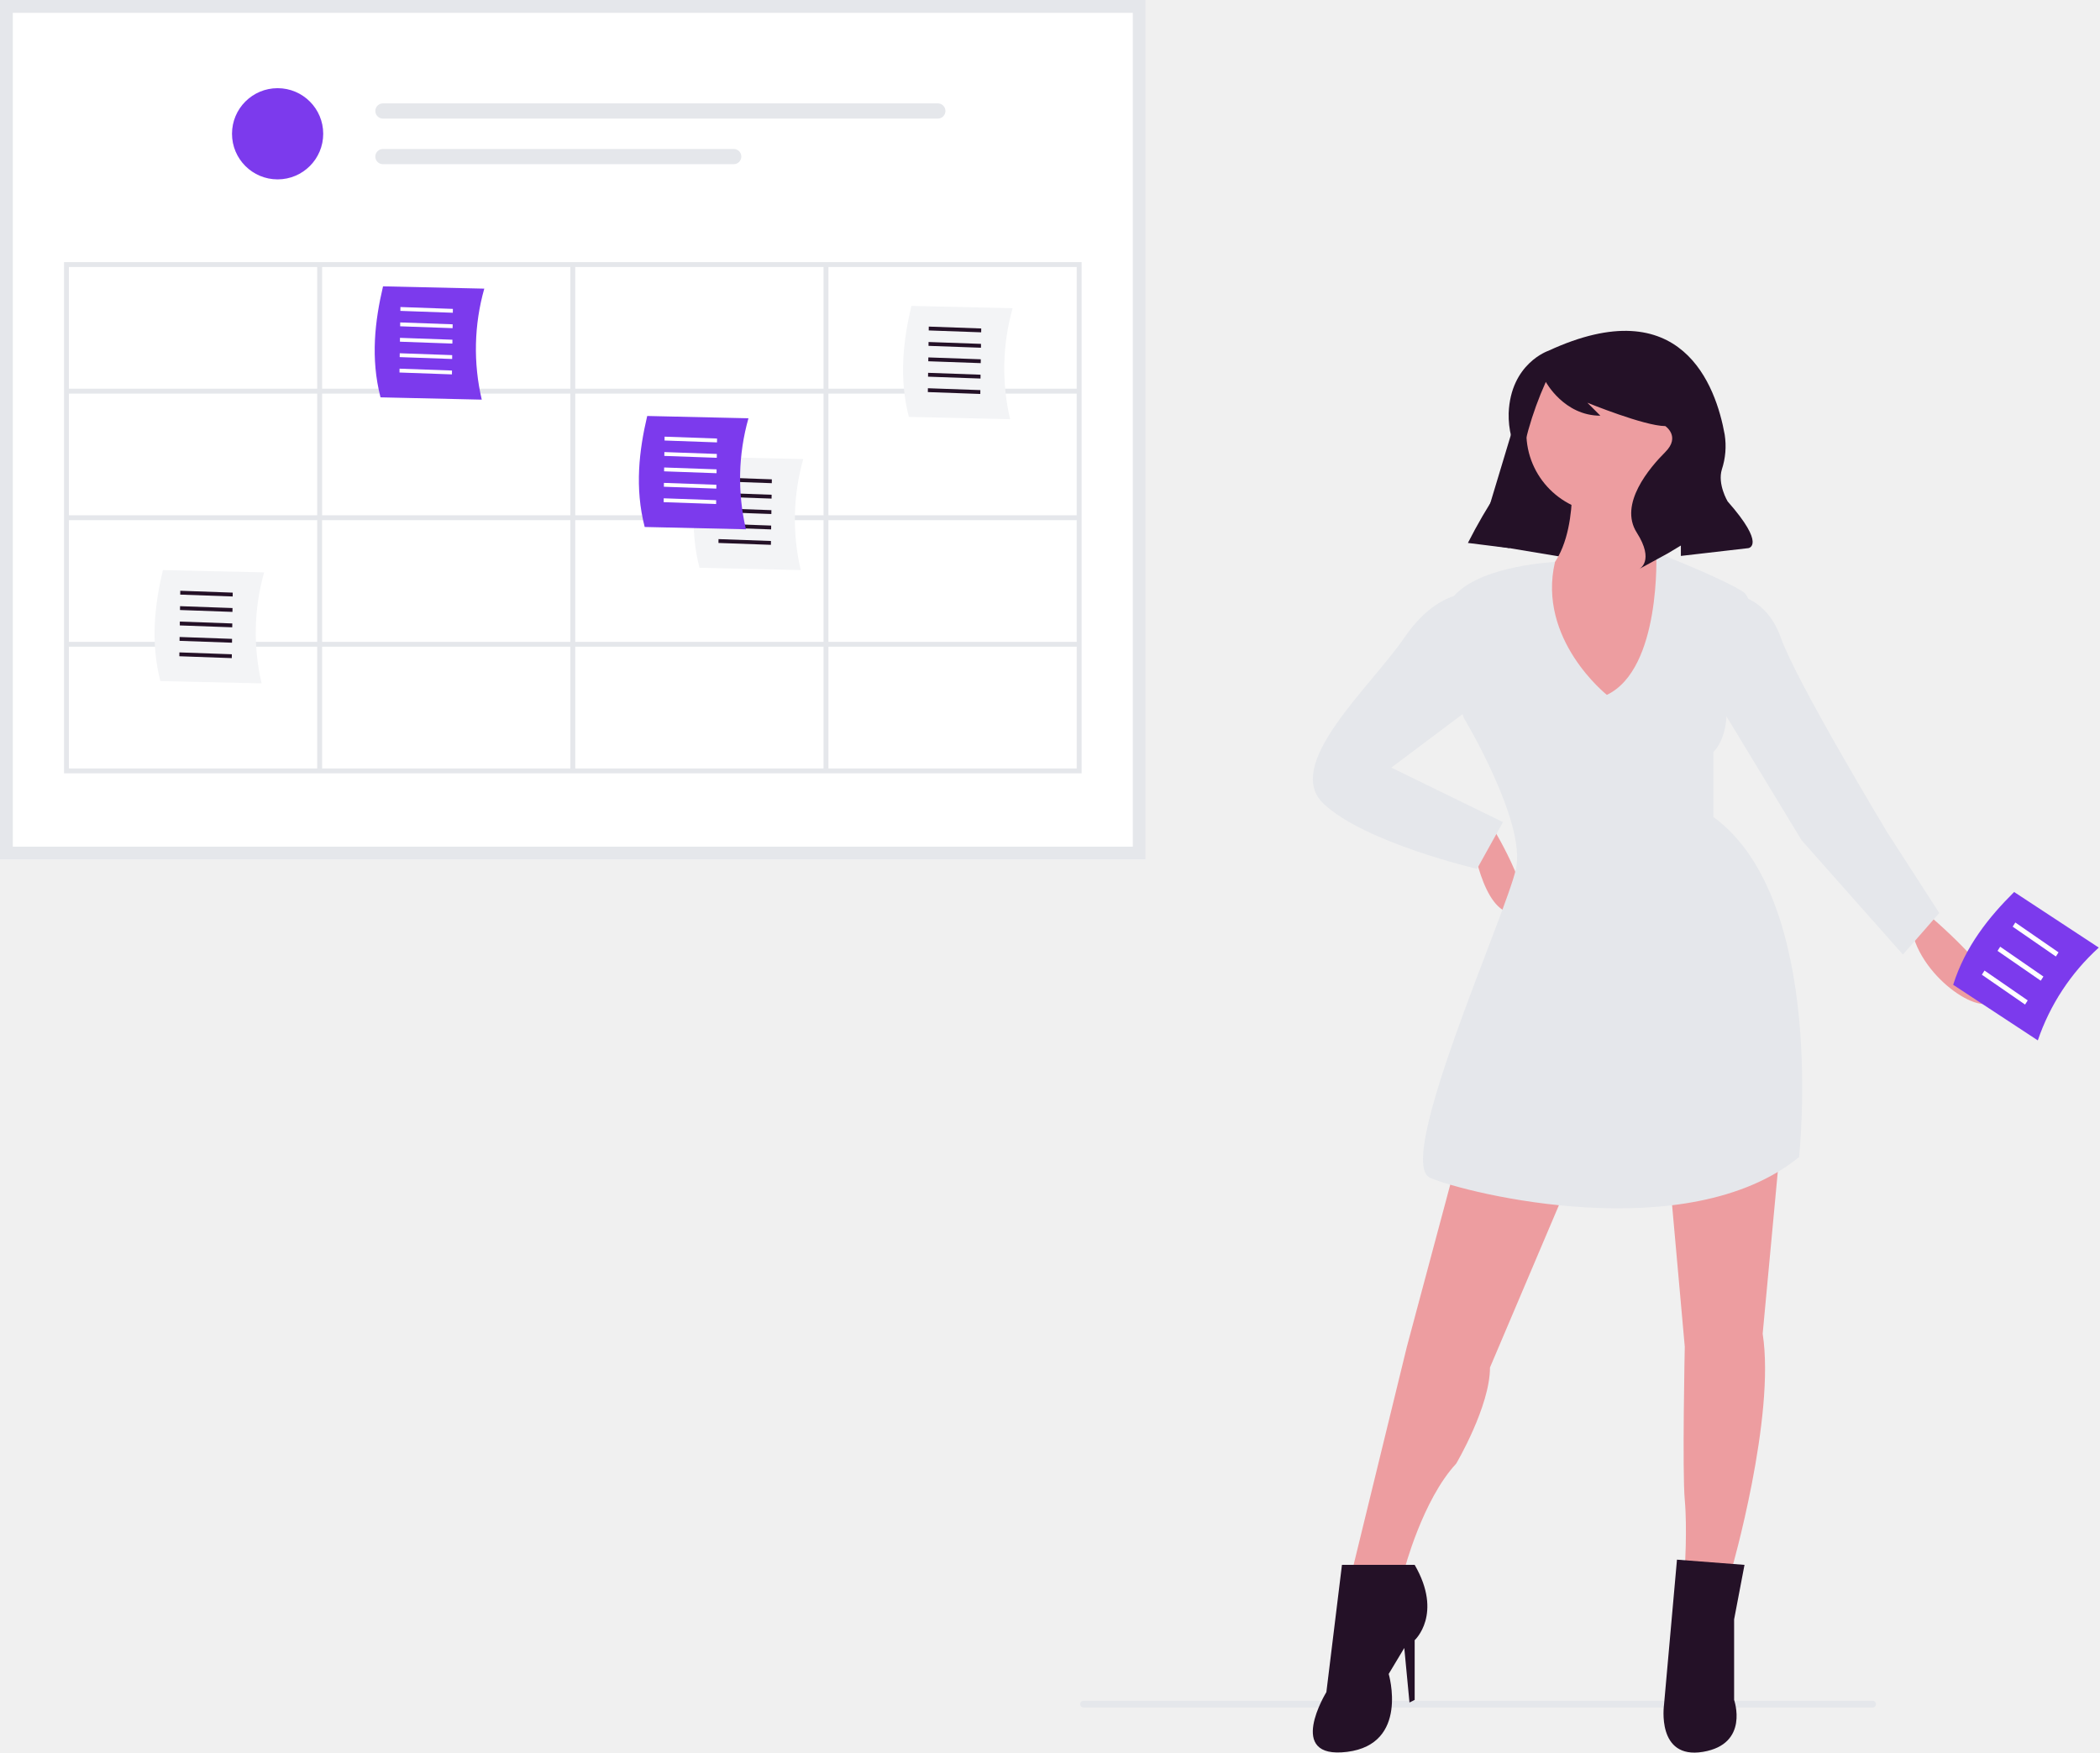
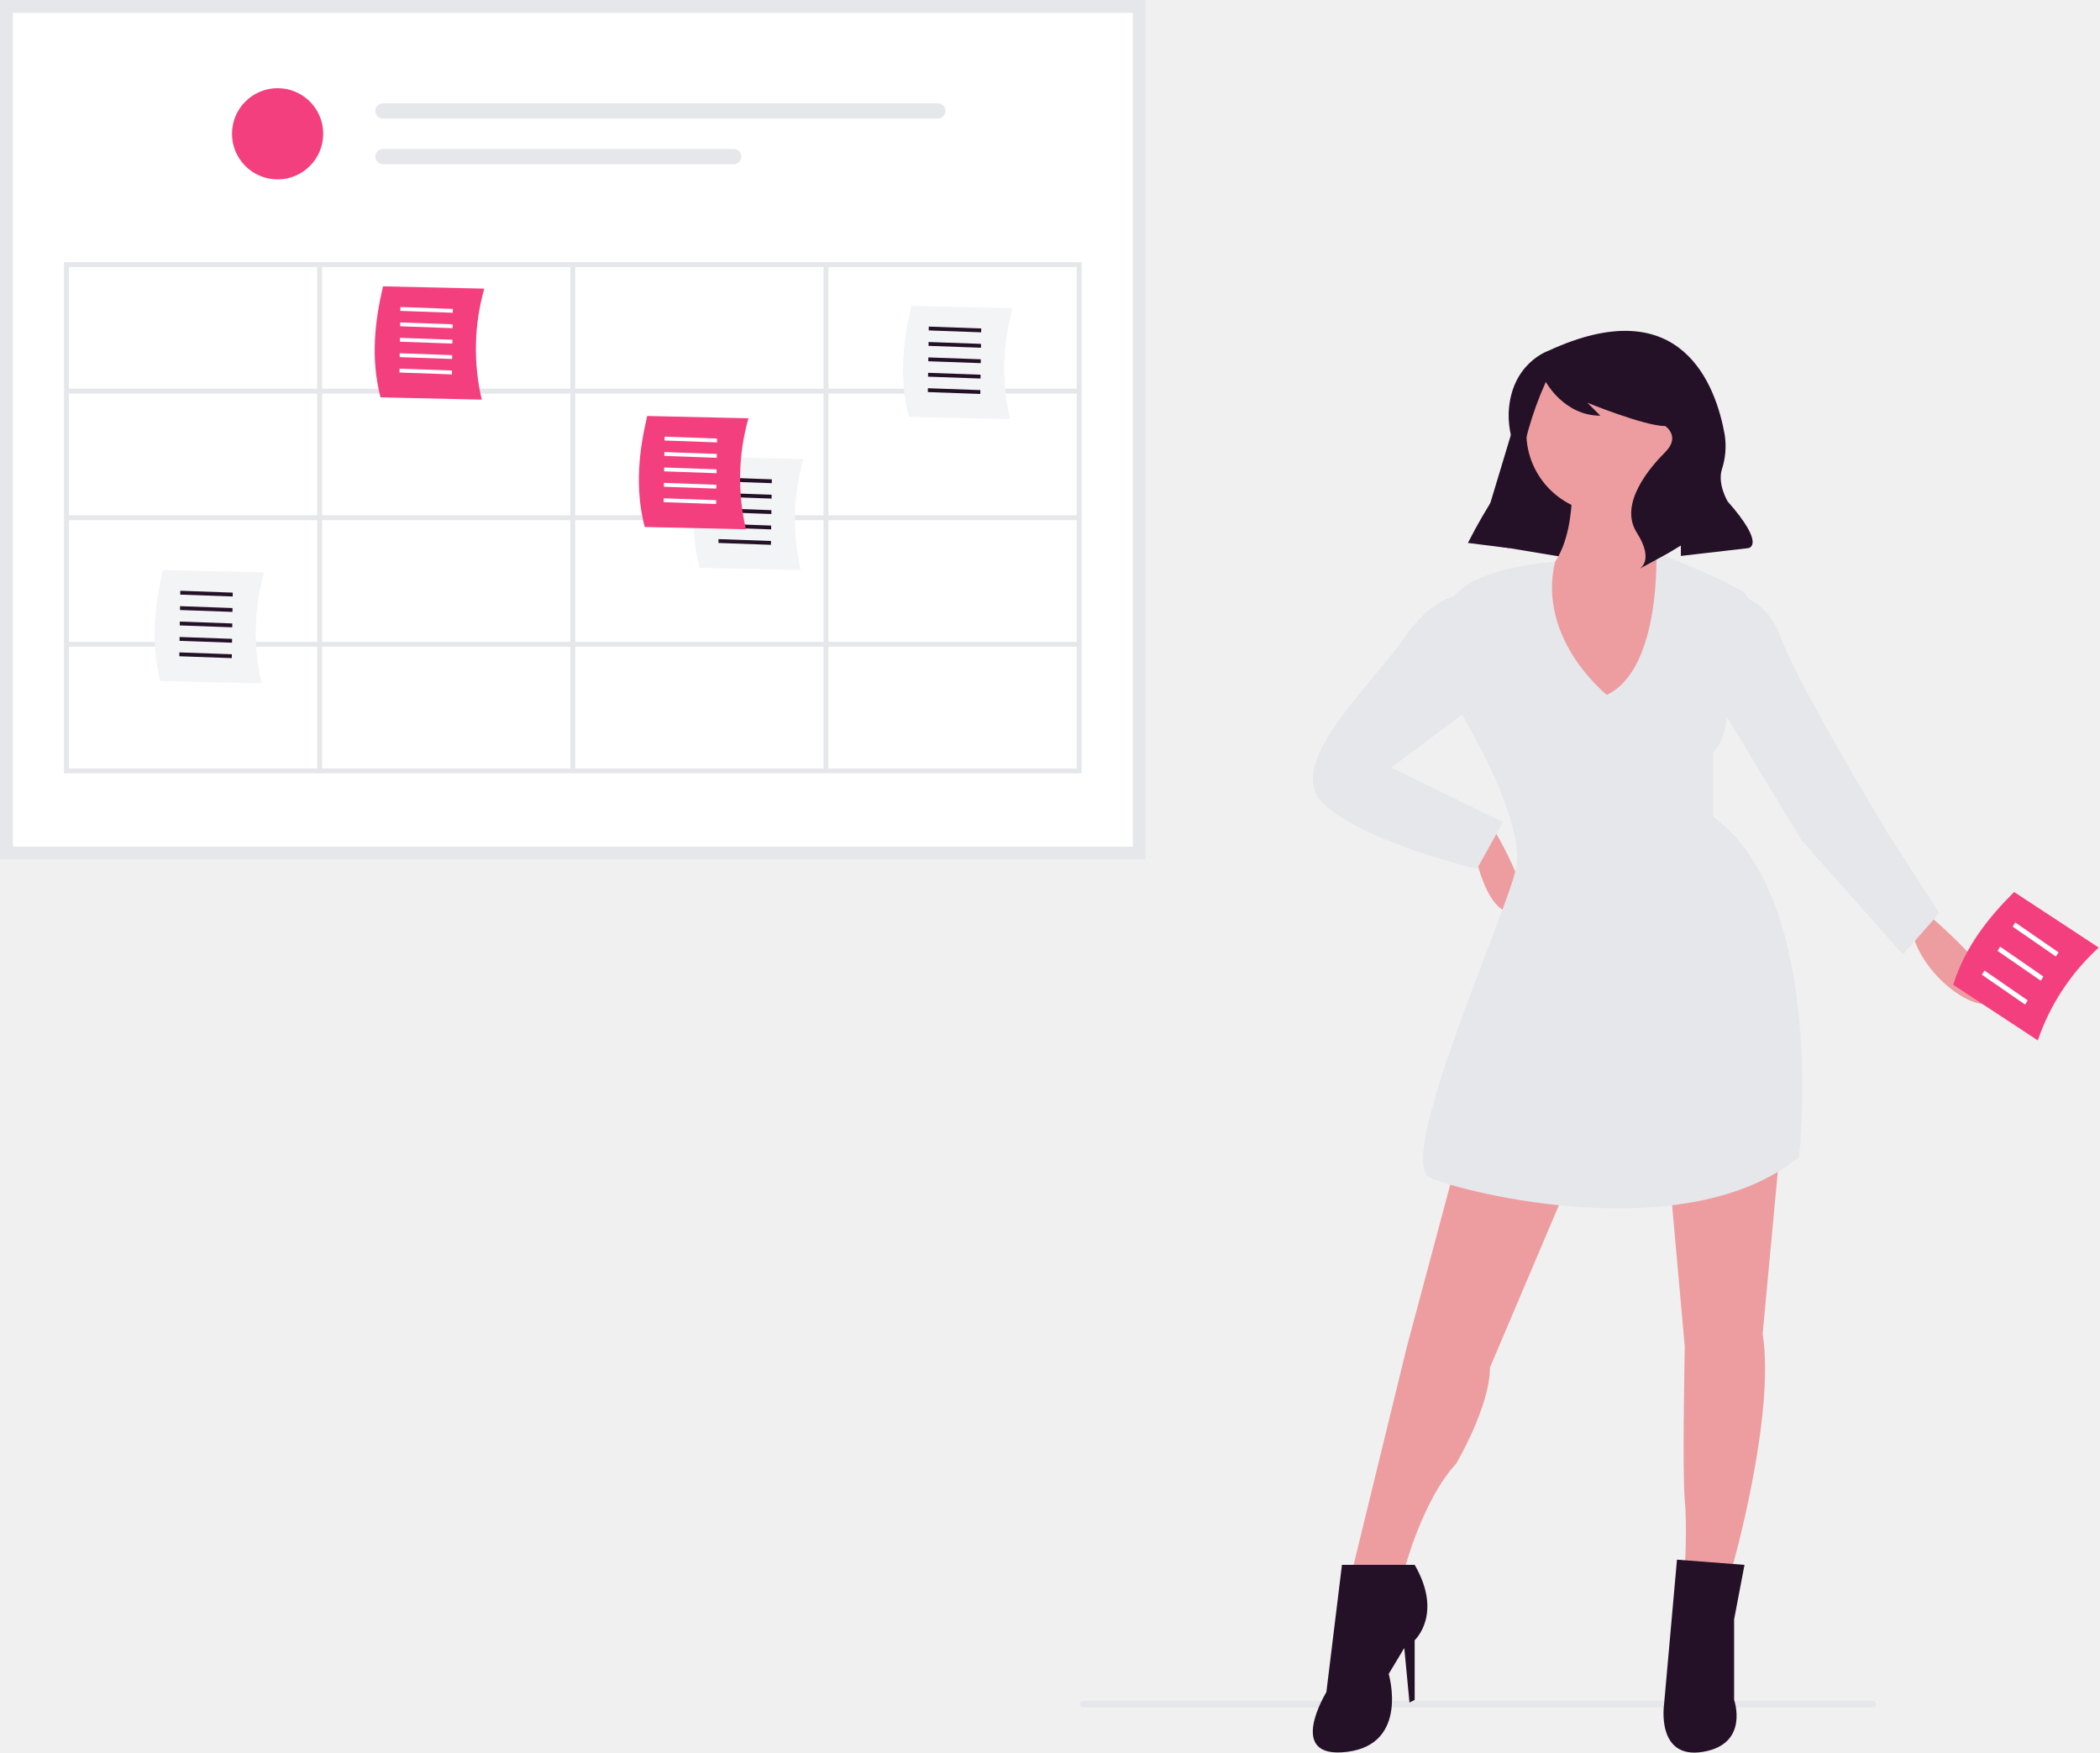
<svg xmlns="http://www.w3.org/2000/svg" width="799.835" height="667.553" viewBox="0 0 799.835 667.553">
  <g transform="translate(-556.999 -165.975)">
    <g transform="translate(968.382 291.993)">
      <path d="M98.164,746.538a1.273,1.273,0,0,0,1.276,1.276H400.028a1.276,1.276,0,1,0,0-2.552H99.438a1.273,1.273,0,0,0-1.276,1.276Z" transform="translate(-98.162 -223.463)" fill="#e5e7eb" />
      <g transform="translate(88.631 0)">
        <g transform="translate(0 0)">
          <path d="M60.867,185.859l35.61,5.936,11.87-56.383-28.686-11.87Z" transform="translate(2.165 -105.074)" fill="#241127" />
          <path d="M248.413,301.6s2.968,37.589-19.783,40.556,19.783,70.231,30.664,69.242,30.664-73.2,30.664-73.2-25.719-17.806-16.818-33.636Z" transform="translate(-149.771 -245.549)" fill="#ed9da0" />
          <ellipse cx="30.664" cy="30.664" rx="30.664" ry="30.664" transform="translate(81.332 8.081)" fill="#ed9da0" />
          <path d="M211.594,424.228s3.957,28.686,15.827,28.686-7.913-32.642-7.913-32.642Z" transform="translate(-151.036 -231.168)" fill="#ed9da0" />
          <path d="M366.63,449.382s29.676,24.729,25.719,32.647-29.676-8.9-31.653-28.686Z" transform="translate(-132.967 -227.64)" fill="#ed9da0" />
          <path d="M210.578,534.079,191.783,604.31l-20.772,85.069h19.783s6.923-26.708,19.783-40.557c0,0,12.859-21.762,12.859-36.6l30.664-72.2Z" transform="translate(-155.955 -217.376)" fill="#ed9da0" />
          <path d="M278.646,539l5.936,66.274s-.989,47.48,0,58.361,0,26.708,0,26.708h17.8s16.818-58.361,11.87-90.015l6.924-74.188Z" transform="translate(-142.911 -218.338)" fill="#ed9da0" />
          <path d="M265.041,381.13s-26.651-21.12-19.755-50.622c0,0-26.736,1.163-37.617,12.044s2.968,47.48,2.968,47.48S234.377,429.6,230.42,447.4s-46.491,111.777-32.642,117.711,97.928,26.708,140.462-7.913c0,0,10.875-97.928-32.642-129.581V402.892s7.913-6.924,3.957-24.729c0,0,16.818-30.664,6.924-36.6s-32.614-14.633-32.614-14.633S285.813,371.239,265.041,381.13Z" transform="translate(-153.045 -242.479)" fill="#e5e7eb" />
          <path d="M218.134,340.87s-12.859-1.978-25.719,16.818-46.491,48.469-30.664,63.307,58.361,24.729,58.361,24.729l9.9-17.809-42.534-20.772,35.605-26.706Z" transform="translate(-157.575 -240.797)" fill="#e5e7eb" />
          <path d="M299.9,340.864s13.849,0,19.783,16.818,40.556,74.188,40.556,74.188l19.781,30.663-13.846,15.829L327.6,434.839,291,374.5Z" transform="translate(-141.415 -240.791)" fill="#e5e7eb" />
          <path d="M196.375,670.828H168.682L162.746,719.3s-15.824,25.722,7.91,22.752,15.827-29.676,15.827-29.676l5.936-9.892,1.979,20.772,1.978-.989v-22.75S207.256,689.622,196.375,670.828Z" transform="translate(-157.579 -200.804)" fill="#241127" />
          <path d="M307.566,671.042l-25.719-1.978L276.9,724.457s-2.968,20.772,14.838,17.806,11.87-19.783,11.87-19.783V691.815Z" transform="translate(-143.144 -201.018)" fill="#241127" />
          <path d="M240.936,259.193s-14.411,4.8-15.143,23.769a33.648,33.648,0,0,0,1,9.008c.812,3.439,1.333,10.839-4.956,20.508A203,203,0,0,0,210.317,332.3l-.045.09,15.827,1.978,3.364-26.236A130.633,130.633,0,0,1,239.835,271.3l.112-.244s6.923,12.868,20.771,12.868l-4.946-4.946s21.762,8.9,29.676,8.9c0,0,5.936,3.957,0,9.892s-17.805,19.783-10.875,30.664.989,13.849.989,13.849l10.875-5.936,4.946-2.968v3.957l25.719-2.968s6.924-.989-7.913-17.806c0,0-3.919-6.53-2.2-12.163a28.408,28.408,0,0,0,1.08-13.286C304.741,272.573,291.7,235.705,240.936,259.193Z" transform="translate(-151.196 -251.607)" fill="#241127" />
        </g>
      </g>
    </g>
    <g transform="matrix(0.848, 0.53, -0.53, 0.848, 1321.439, 504.046)">
-       <path d="M40.78,43.154,2.217,42.28C-1.641,27.338.1,13.111,3.174,0L41.737.873a84.435,84.435,0,0,0-.957,42.28Z" transform="translate(0)" fill="#7c3aed" />
+       <path d="M40.78,43.154,2.217,42.28C-1.641,27.338.1,13.111,3.174,0L41.737.873a84.435,84.435,0,0,0-.957,42.28Z" transform="translate(0)" fill="#f43f7f" />
      <path d="M0,1.88.02,0,20,.915l-.021,1.88Z" transform="translate(9.698 9.617)" fill="#fff" />
      <path d="M0,1.88.021,0,20,.915l-.021,1.88Z" transform="translate(9.698 20.486)" fill="#fff" />
      <path d="M0,1.88.021,0,20,.915l-.021,1.88Z" transform="translate(9.445 31.355)" fill="#fff" />
    </g>
    <g transform="translate(556.999 165.975)">
      <path d="M635.745,486.635H199.4V159.263H635.745Z" transform="translate(-199.401 -159.263)" fill="#fff" />
-       <circle cx="17.369" cy="17.369" r="17.369" transform="translate(88.366 33.587)" fill="#7c3aed" />
+       <circle cx="17.369" cy="17.369" r="17.369" transform="translate(88.366 33.587)" fill="#f43f7f" />
      <path d="M355.737,201.529a2.895,2.895,0,0,0,0,5.79H567.09a2.895,2.895,0,0,0,0-5.79Z" transform="translate(-209.889 -162.152)" fill="#e5e7eb" />
      <path d="M355.736,220.172a2.895,2.895,0,1,0-.012,5.79h133.62a2.895,2.895,0,1,0,0-5.79Z" transform="translate(-209.888 -163.426)" fill="#e5e7eb" />
      <path d="M635.745,486.635H199.4V159.263H635.745Zm-431.46-4.884H630.862v-317.6H204.285Z" transform="translate(-199.401 -159.263)" fill="#e5e7eb" />
      <path d="M225.579,266.422V461.137H613.146V266.422Zm385.7,48.213H516.72v-46.35h94.563Zm-190.989,0v-46.35h94.563v46.35Zm94.563,1.863v46.35H420.294V316.5Zm-96.426-1.863H323.868v-46.35h94.563Zm0,1.863v46.35H323.868V316.5ZM322,362.848H227.442V316.5H322Zm0,1.863v46.35H227.442v-46.35Zm1.863,0h94.563v46.35H323.868Zm94.563,48.213v46.35H323.868v-46.35Zm1.863,0h94.563v46.35H420.294Zm0-1.863v-46.35h94.563v46.35Zm96.426-46.35h94.563v46.35H516.72Zm0-1.863V316.5h94.563v46.35ZM322,268.285v46.35H227.442v-46.35ZM227.442,412.924H322v46.35H227.442Zm289.278,46.35v-46.35h94.563v46.35Z" transform="translate(-201.191 -166.587)" fill="#e5e7eb" />
-       <path d="M393.359,319.484,354.8,318.61c-3.857-14.942-2.121-29.17.957-42.28l38.563.873a84.435,84.435,0,0,0-.957,42.28Z" transform="translate(-209.871 -167.264)" fill="#7c3aed" />
+       <path d="M393.359,319.484,354.8,318.61c-3.857-14.942-2.121-29.17.957-42.28l38.563.873a84.435,84.435,0,0,0-.957,42.28Z" transform="translate(-209.871 -167.264)" fill="#f43f7f" />
      <path d="M163.676,143.388l.02-1.467,19.979.714-.021,1.467Z" transform="translate(-11.186 -24.978)" fill="#fff" />
      <path d="M163.586,149.688l.02-1.467,19.978.715-.021,1.467Z" transform="translate(-11.18 -25.409)" fill="#fff" />
      <path d="M163.495,155.988l.021-1.467,19.978.715-.021,1.467Z" transform="translate(-11.174 -25.84)" fill="#fff" />
      <path d="M163.4,162.288l.02-1.467,19.979.715L183.383,163Z" transform="translate(-11.168 -26.27)" fill="#fff" />
      <path d="M163.315,168.588l.02-1.467,19.979.715-.021,1.467Z" transform="translate(-11.161 -26.701)" fill="#fff" />
      <g transform="translate(58.859 217.137)">
        <path d="M303.359,435.484,264.8,434.61c-3.857-14.942-2.121-29.17.957-42.28l38.563.873a84.435,84.435,0,0,0-.957,42.28Z" transform="translate(-262.579 -392.33)" fill="#f3f4f6" />
        <path d="M73.676,259.388l.02-1.467,19.979.714-.021,1.467Z" transform="translate(-63.894 -250.044)" fill="#241127" />
        <path d="M73.586,265.688l.021-1.467,19.978.715-.021,1.467Z" transform="translate(-63.888 -250.475)" fill="#241127" />
        <path d="M73.5,271.988l.021-1.467,19.978.715-.02,1.467Z" transform="translate(-63.882 -250.905)" fill="#241127" />
        <path d="M73.4,278.288l.02-1.467,19.979.715L93.383,279Z" transform="translate(-63.876 -251.336)" fill="#241127" />
        <path d="M73.315,284.588l.02-1.467,19.979.715-.021,1.467Z" transform="translate(-63.87 -251.767)" fill="#241127" />
      </g>
      <g transform="translate(264.196 173.984)">
        <path d="M519.359,382.483,480.8,381.61c-3.857-14.942-2.121-29.17.957-42.28l38.563.873a84.435,84.435,0,0,0-.957,42.28Z" transform="translate(-478.579 -339.33)" fill="#f3f4f6" />
        <g transform="translate(9.445 7.877)">
          <path d="M289.676,206.388l.02-1.467,19.979.714-.021,1.467Z" transform="translate(-289.34 -204.921)" fill="#241127" />
          <path d="M289.586,212.688l.021-1.467,19.978.715-.021,1.467Z" transform="translate(-289.334 -205.352)" fill="#241127" />
          <path d="M289.495,218.988l.021-1.467,19.978.715-.021,1.467Z" transform="translate(-289.327 -205.782)" fill="#241127" />
          <path d="M289.4,225.288l.02-1.467,19.979.715L309.383,226Z" transform="translate(-289.321 -206.213)" fill="#241127" />
          <path d="M289.315,231.588l.021-1.467,19.979.715-.021,1.467Z" transform="translate(-289.315 -206.643)" fill="#241127" />
        </g>
      </g>
      <g transform="translate(243.326 158.443)">
-         <path d="M501.359,372.484,462.8,371.61c-3.857-14.942-2.121-29.17.957-42.28l38.563.873a84.435,84.435,0,0,0-.957,42.28Z" transform="translate(-460.579 -329.33)" fill="#7c3aed" />
+         <path d="M501.359,372.484,462.8,371.61c-3.857-14.942-2.121-29.17.957-42.28l38.563.873a84.435,84.435,0,0,0-.957,42.28Z" transform="translate(-460.579 -329.33)" fill="#f43f7f" />
        <path d="M271.676,196.388l.021-1.467,19.979.714-.021,1.467Z" transform="translate(-261.894 -187.044)" fill="#fff" />
        <path d="M271.586,202.688l.021-1.467,19.978.715-.021,1.467Z" transform="translate(-261.888 -187.475)" fill="#fff" />
        <path d="M271.495,208.988l.021-1.467,19.978.715-.02,1.467Z" transform="translate(-261.882 -187.905)" fill="#fff" />
        <path d="M271.4,215.288l.021-1.467,19.979.715L291.383,216Z" transform="translate(-261.876 -188.336)" fill="#fff" />
        <path d="M271.315,221.588l.021-1.467,19.979.715-.021,1.467Z" transform="translate(-261.87 -188.767)" fill="#fff" />
      </g>
      <path d="M609.359,327.484,570.8,326.61c-3.857-14.942-2.121-29.17.957-42.28l38.563.873a84.435,84.435,0,0,0-.957,42.28Z" transform="translate(-224.634 -167.811)" fill="#f3f4f6" />
      <path d="M379.676,151.388l.02-1.467,19.979.714-.021,1.467Z" transform="translate(-25.949 -25.525)" fill="#241127" />
      <path d="M379.586,157.688l.021-1.467,19.978.715-.021,1.467Z" transform="translate(-25.943 -25.956)" fill="#241127" />
      <path d="M379.495,163.988l.021-1.467,19.978.715-.021,1.467Z" transform="translate(-25.937 -26.386)" fill="#241127" />
      <path d="M379.4,170.288l.02-1.467,19.979.715L399.383,171Z" transform="translate(-25.931 -26.817)" fill="#241127" />
      <path d="M379.315,176.588l.021-1.467,19.979.715-.021,1.467Z" transform="translate(-25.925 -27.248)" fill="#241127" />
    </g>
  </g>
</svg>
